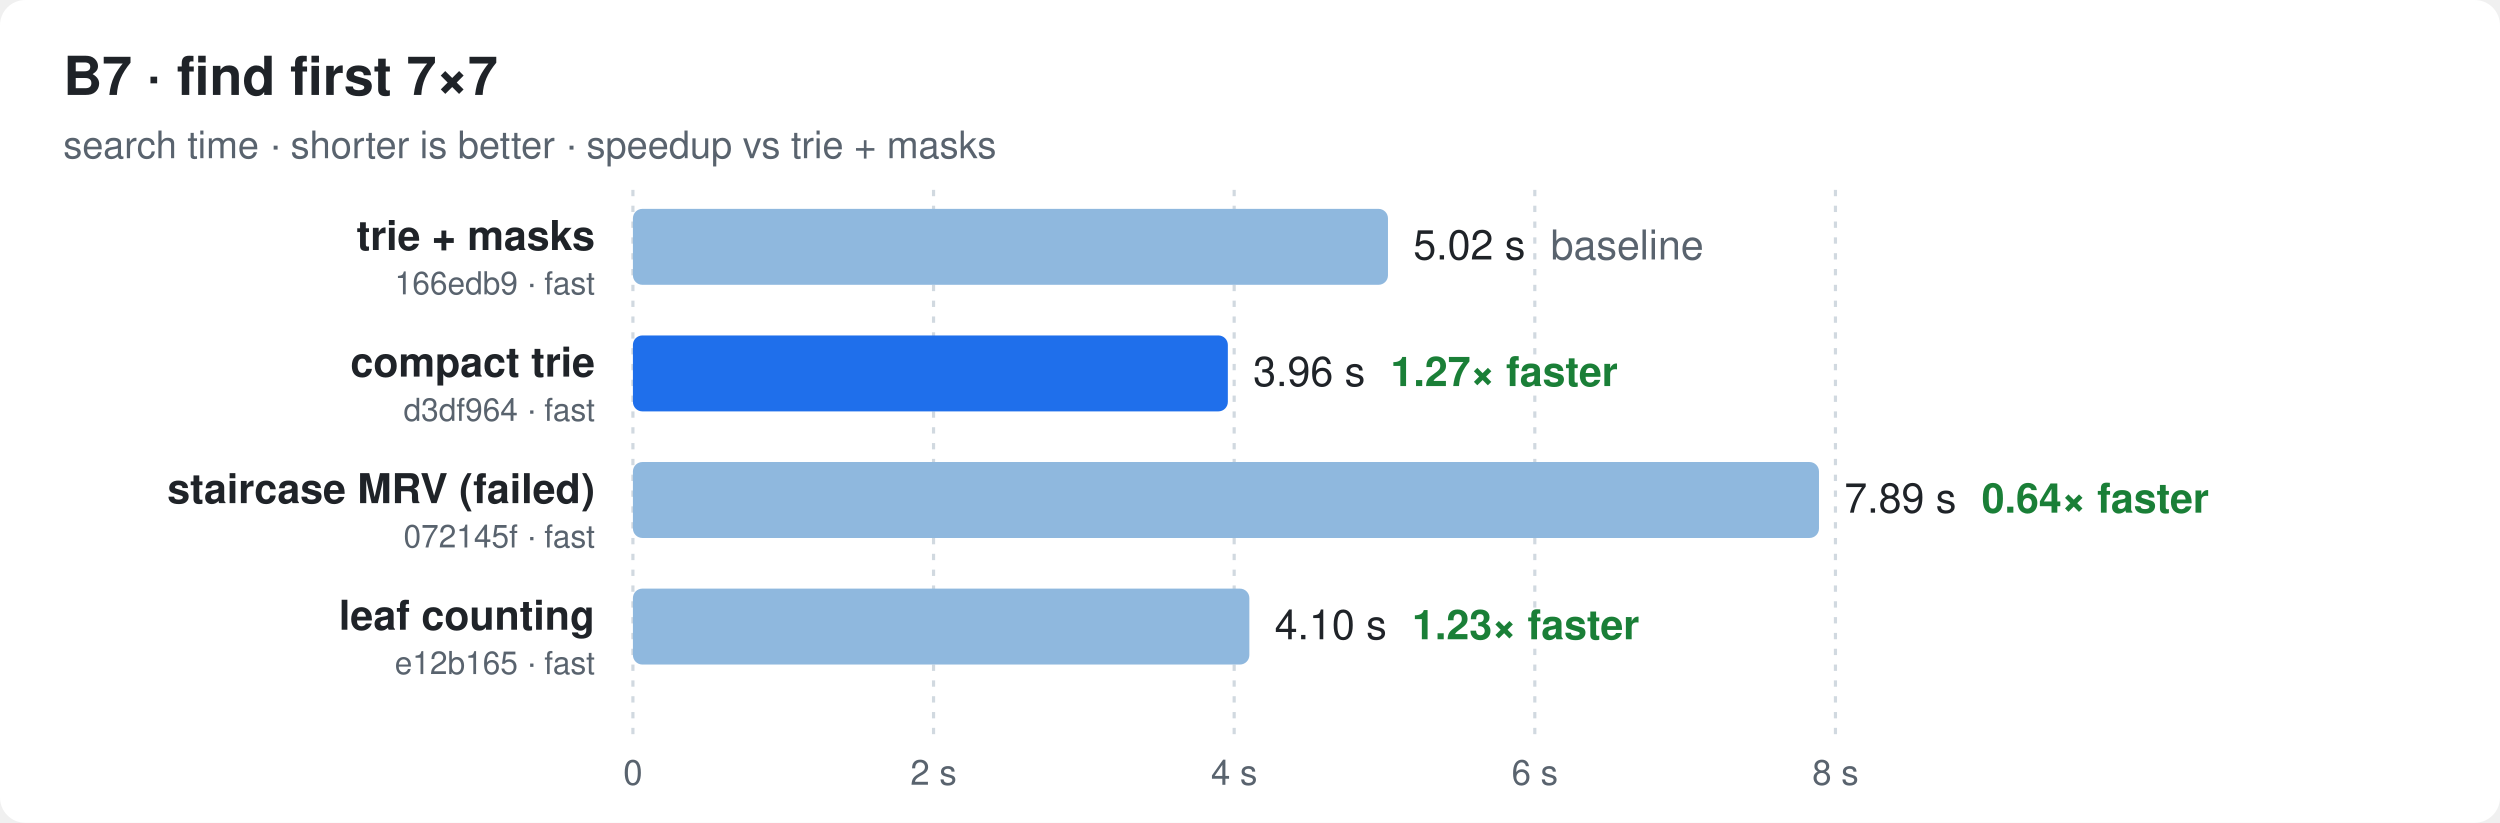
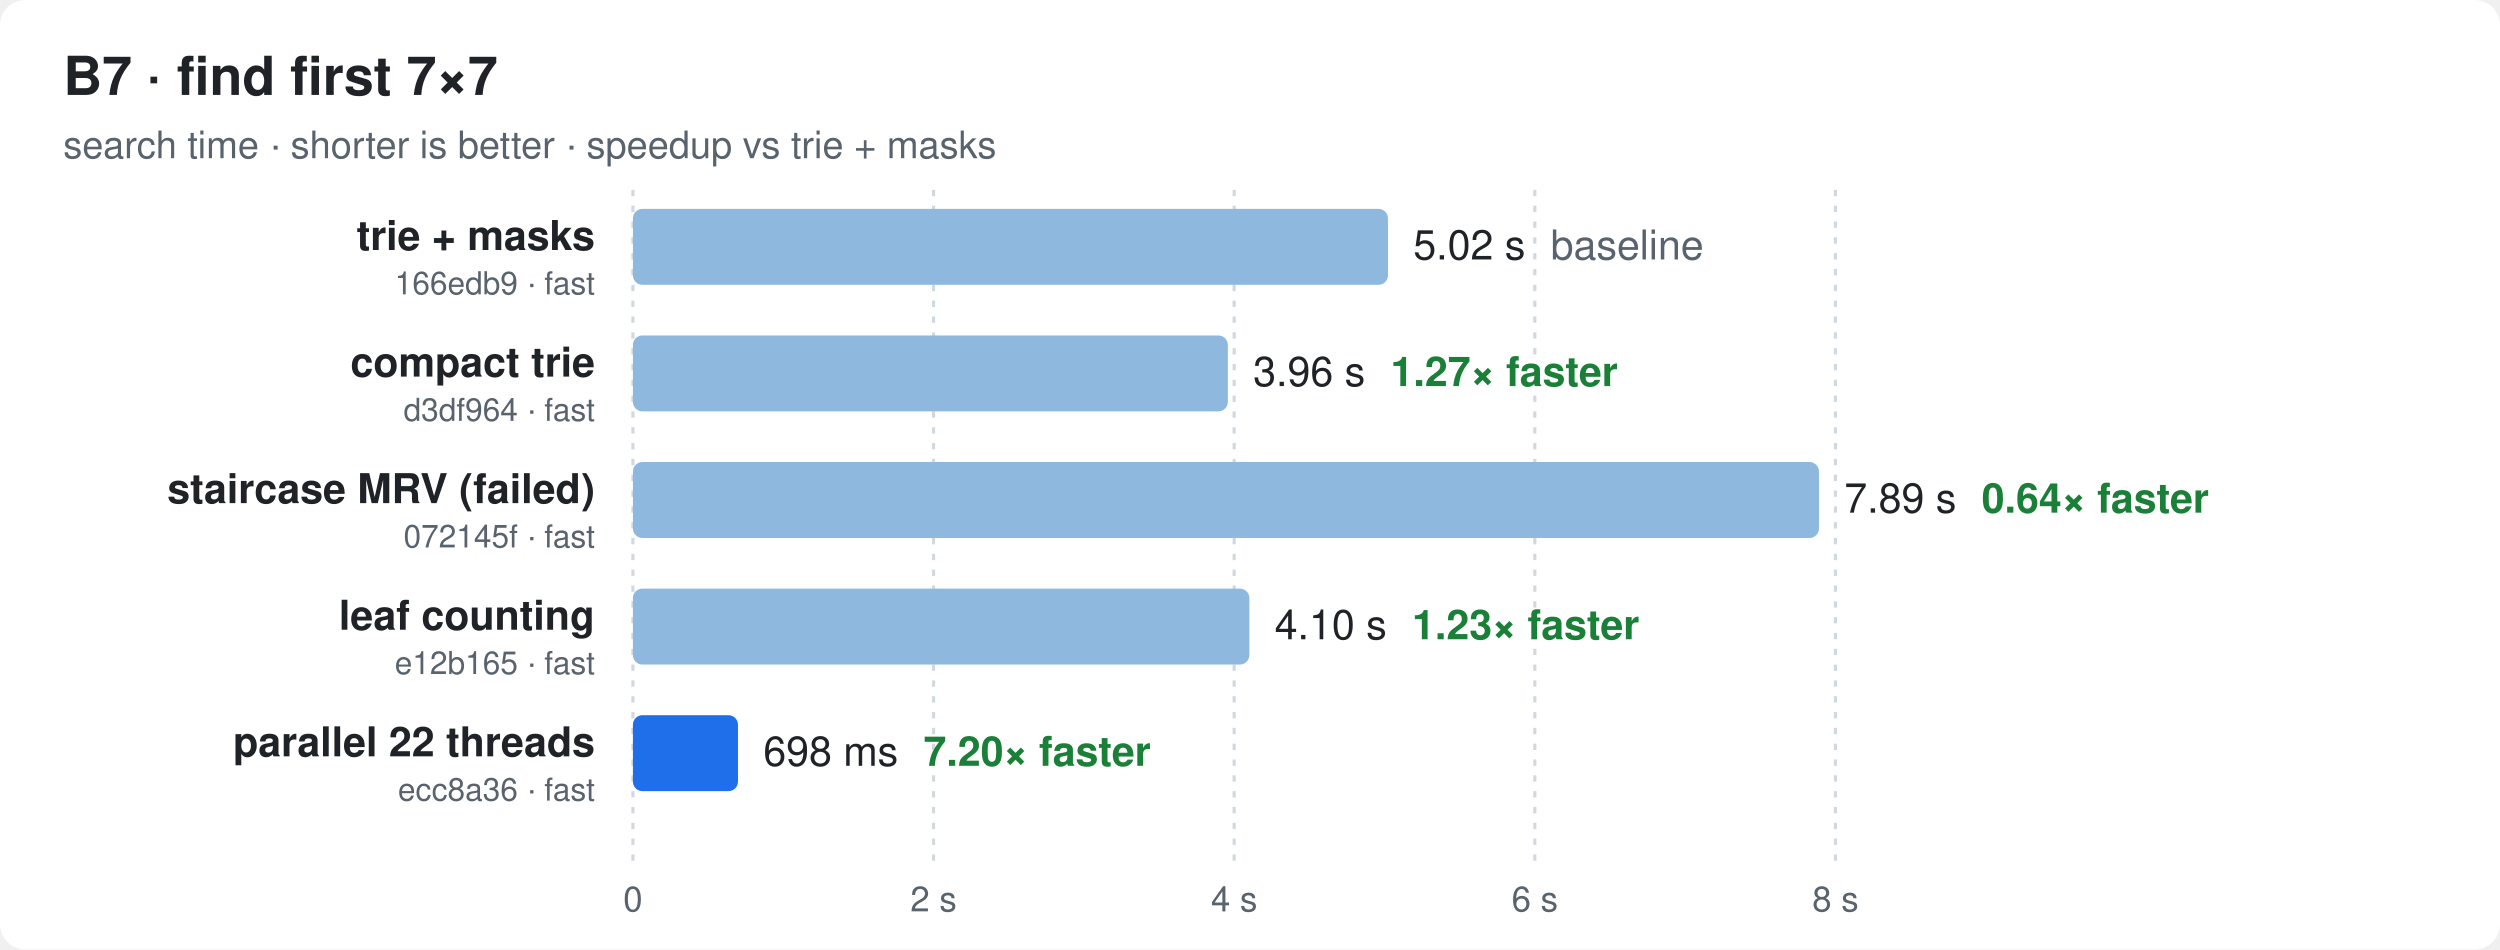
- <svg xmlns="http://www.w3.org/2000/svg" width="790" height="260" viewBox="0 0 790 260" font-family="ui-sans-serif,-apple-system,Segoe UI,Helvetica,Arial,sans-serif">
+ <svg xmlns="http://www.w3.org/2000/svg" width="790" height="300" viewBox="0 0 790 300" font-family="ui-sans-serif,-apple-system,Segoe UI,Helvetica,Arial,sans-serif">
  <style>
  .bg{fill:#ffffff} .t{fill:#1f2328} .m{fill:#59636e} .g{stroke:#d1d9e0}
  .bar{fill:#8fb8de} .best{fill:#1f6feb} .x{fill:#1a7f37;font-weight:600}
  @media (prefers-color-scheme: dark){
    .bg{fill:#0d1117} .t{fill:#e6edf3} .m{fill:#9198a1} .g{stroke:#30363d}
    .bar{fill:#2f5f8f} .best{fill:#4493f8} .x{fill:#3fb950}
  }
</style>
-   <rect class="bg" width="790" height="260" rx="8" />
+   <rect class="bg" width="790" height="300" rx="8" />
  <text class="t" x="20" y="30" font-size="17" font-weight="700">B7 · find first 7×7</text>
  <text class="m" x="20" y="50" font-size="12">search time · shorter is better · speedup vs trie + masks</text>
-   <line class="g" x1="200.0" x2="200.0" y1="60" y2="232" stroke-dasharray="2 3" />
-   <text class="m" x="200.0" y="248" font-size="11" text-anchor="middle">0</text>
-   <line class="g" x1="295.0" x2="295.0" y1="60" y2="232" stroke-dasharray="2 3" />
-   <text class="m" x="295.0" y="248" font-size="11" text-anchor="middle">2 s</text>
-   <line class="g" x1="390.0" x2="390.0" y1="60" y2="232" stroke-dasharray="2 3" />
-   <text class="m" x="390.0" y="248" font-size="11" text-anchor="middle">4 s</text>
-   <line class="g" x1="485.0" x2="485.0" y1="60" y2="232" stroke-dasharray="2 3" />
-   <text class="m" x="485.0" y="248" font-size="11" text-anchor="middle">6 s</text>
-   <line class="g" x1="580.0" x2="580.0" y1="60" y2="232" stroke-dasharray="2 3" />
-   <text class="m" x="580.0" y="248" font-size="11" text-anchor="middle">8 s</text>
+   <line class="g" x1="200.0" x2="200.0" y1="60" y2="272" stroke-dasharray="2 3" />
+   <text class="m" x="200.0" y="288" font-size="11" text-anchor="middle">0</text>
+   <line class="g" x1="295.0" x2="295.0" y1="60" y2="272" stroke-dasharray="2 3" />
+   <text class="m" x="295.0" y="288" font-size="11" text-anchor="middle">2 s</text>
+   <line class="g" x1="390.0" x2="390.0" y1="60" y2="272" stroke-dasharray="2 3" />
+   <text class="m" x="390.0" y="288" font-size="11" text-anchor="middle">4 s</text>
+   <line class="g" x1="485.0" x2="485.0" y1="60" y2="272" stroke-dasharray="2 3" />
+   <text class="m" x="485.0" y="288" font-size="11" text-anchor="middle">6 s</text>
+   <line class="g" x1="580.0" x2="580.0" y1="60" y2="272" stroke-dasharray="2 3" />
+   <text class="m" x="580.0" y="288" font-size="11" text-anchor="middle">8 s</text>
  <text class="t" x="188" y="79.0" font-size="13" font-weight="600" text-anchor="end">trie + masks</text>
  <text class="m" x="188" y="93.0" font-size="10" text-anchor="end">166edb9 · fast</text>
  <rect class="bar" x="200" y="66" width="238.6" height="24" rx="3" />
  <text class="t" x="446.6" y="82.0" font-size="13">5.02 s<tspan class="m" dx="8">baseline</tspan>
  </text>
  <text class="t" x="188" y="119.0" font-size="13" font-weight="600" text-anchor="end">compact trie</text>
  <text class="m" x="188" y="133.0" font-size="10" text-anchor="end">d3df964 · fast</text>
-   <rect class="best" x="200" y="106" width="188.0" height="24" rx="3" />
+   <rect class="bar" x="200" y="106" width="188.0" height="24" rx="3" />
  <text class="t" x="396.0" y="122.0" font-size="13">3.96 s<tspan class="x" dx="8">1.27× faster</tspan>
  </text>
  <text class="t" x="188" y="159.0" font-size="13" font-weight="600" text-anchor="end">staircase MRV (failed)</text>
  <text class="m" x="188" y="173.0" font-size="10" text-anchor="end">072145f · fast</text>
  <rect class="bar" x="200" y="146" width="374.8" height="24" rx="3" />
  <text class="t" x="582.8" y="162.0" font-size="13">7.89 s<tspan class="x" dx="8">0.64× faster</tspan>
  </text>
  <text class="t" x="188" y="199.0" font-size="13" font-weight="600" text-anchor="end">leaf counting</text>
  <text class="m" x="188" y="213.0" font-size="10" text-anchor="end">e12b165 · fast</text>
  <rect class="bar" x="200" y="186" width="194.8" height="24" rx="3" />
  <text class="t" x="402.8" y="202.0" font-size="13">4.10 s<tspan class="x" dx="8">1.23× faster</tspan>
  </text>
+   <text class="t" x="188" y="239.0" font-size="13" font-weight="600" text-anchor="end">parallel 22 threads</text>
+   <text class="m" x="188" y="253.0" font-size="10" text-anchor="end">ecc8a36 · fast</text>
+   <rect class="best" x="200" y="226" width="33.2" height="24" rx="3" />
+   <text class="t" x="241.2" y="242.0" font-size="13">698 ms<tspan class="x" dx="8">7.20× faster</tspan>
+   </text>
</svg>
